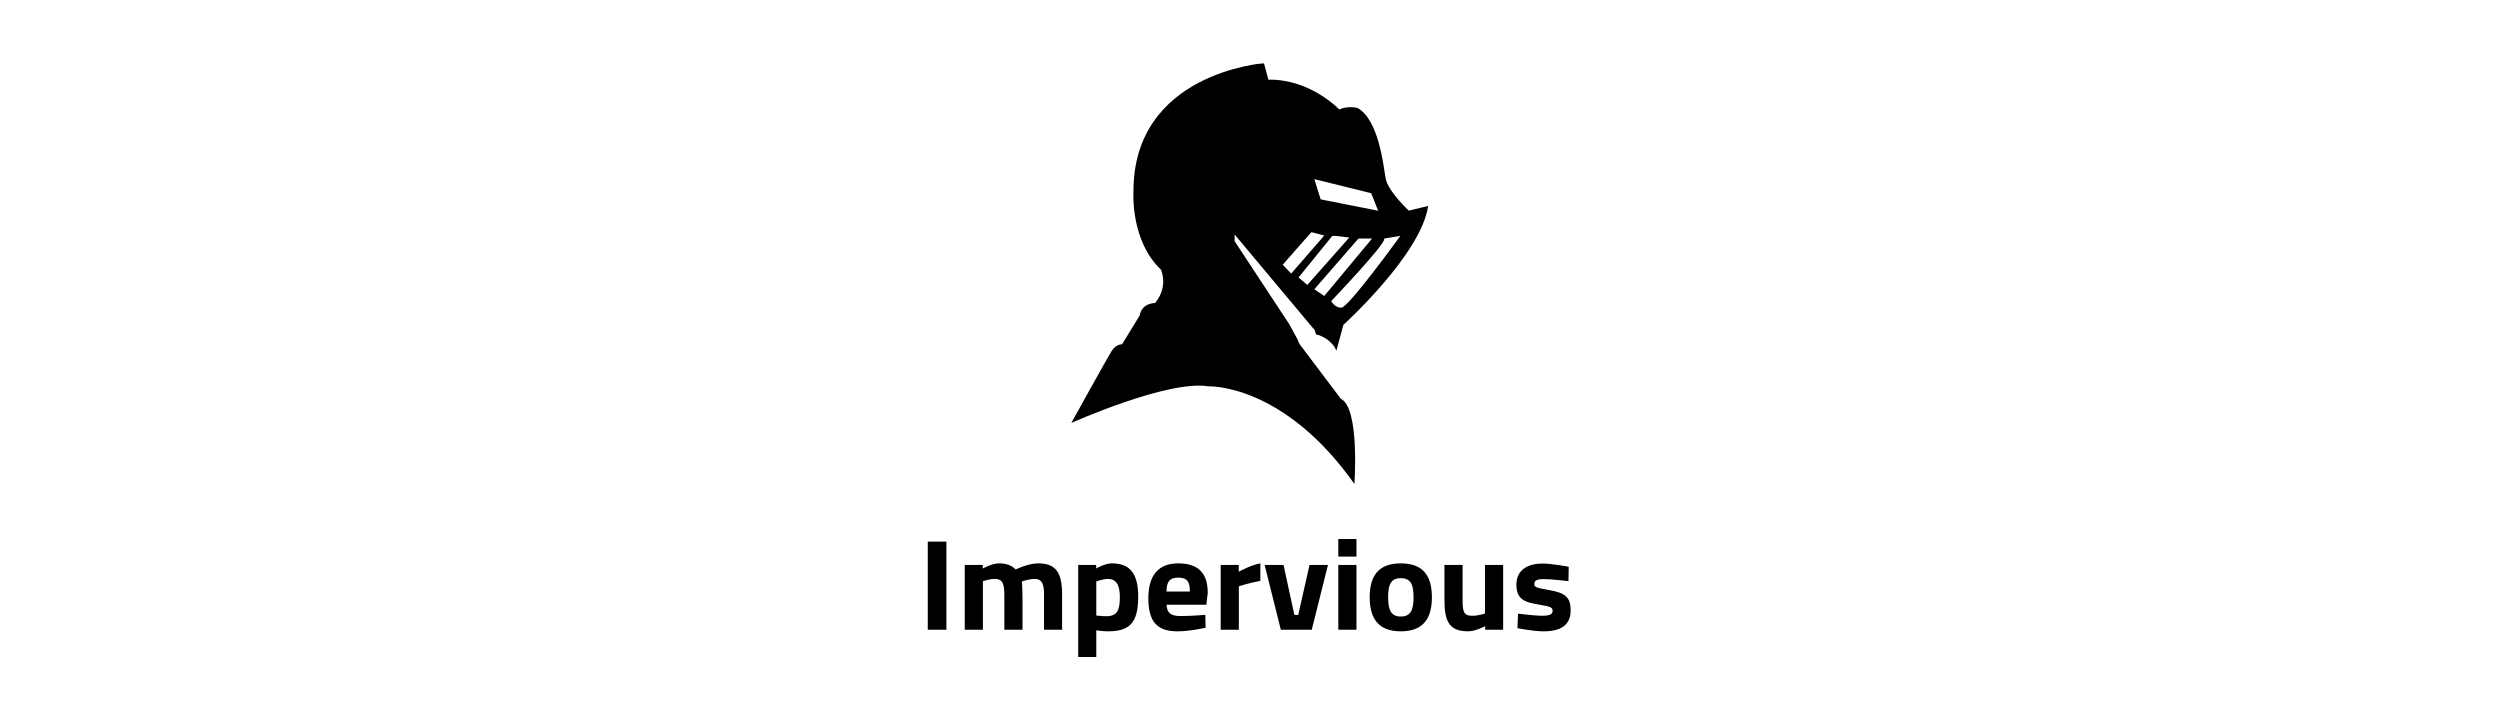
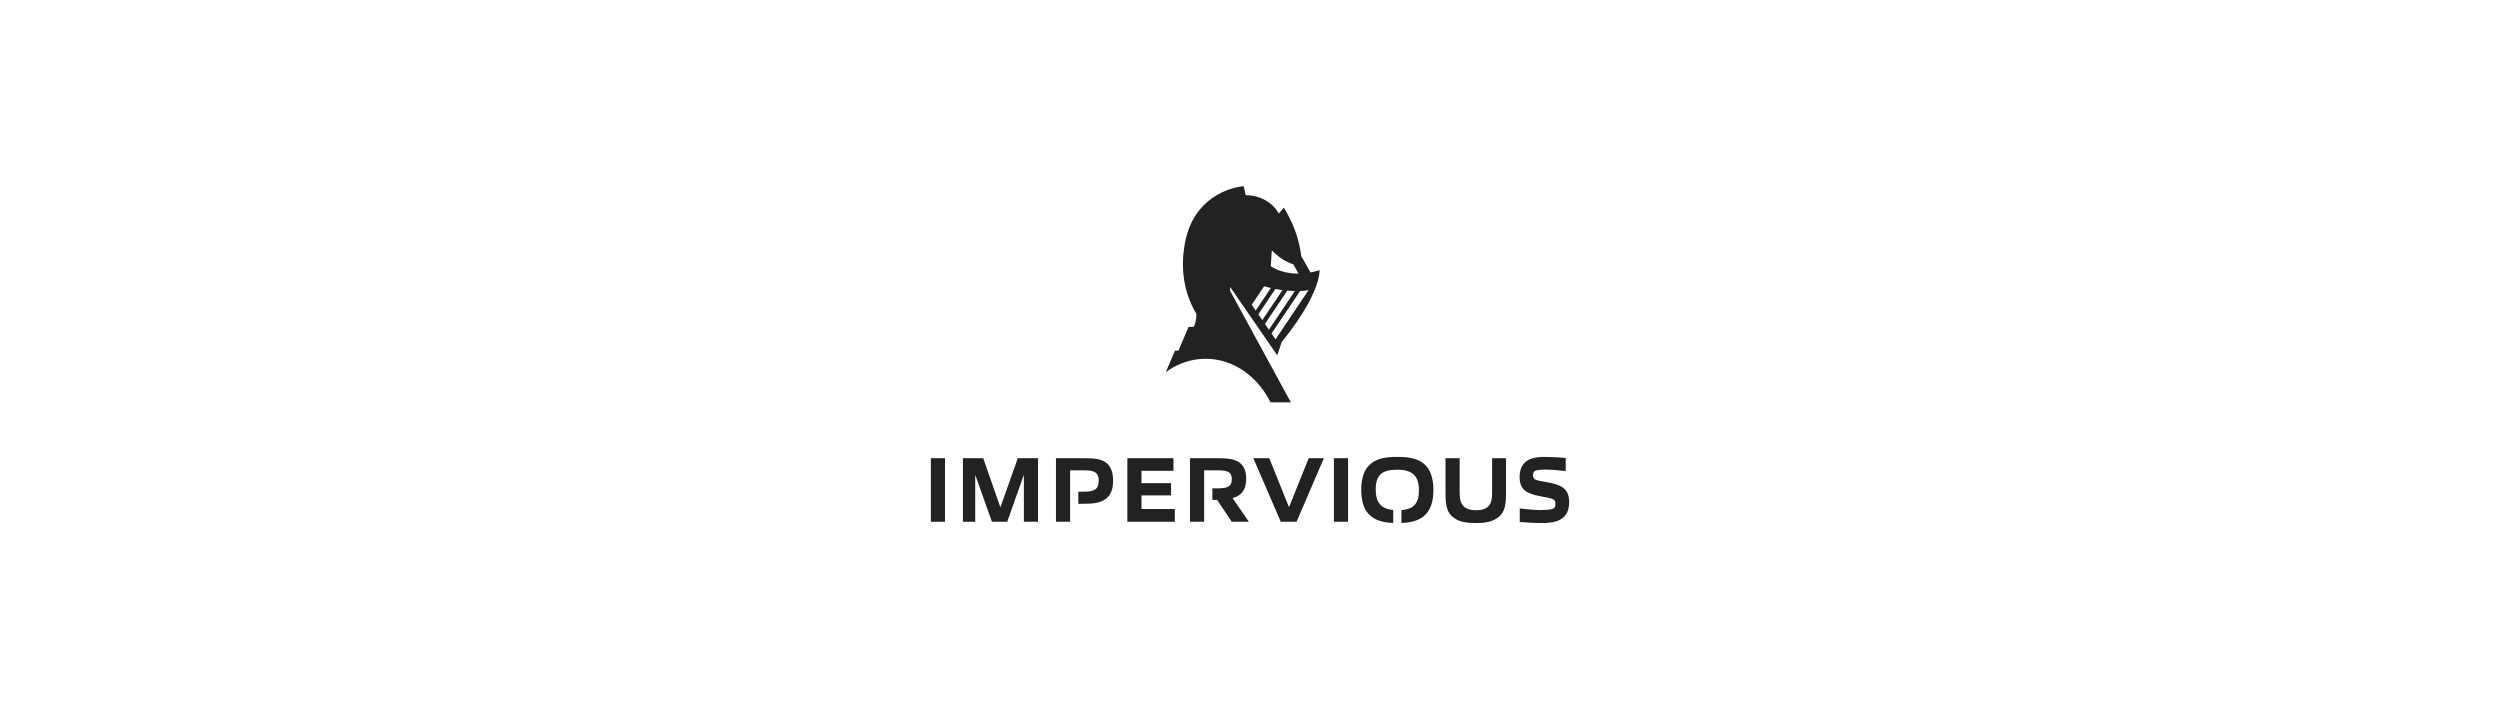
<svg xmlns="http://www.w3.org/2000/svg" width="282" height="80" viewBox="0 0 282 80" fill="none">
-   <mask id="mask0_8:154" style="mask-type:alpha" maskUnits="userSpaceOnUse" x="104" y="7" width="74" height="68">
-     <path d="M104.652 71.036H106.755V61.093H104.652V71.036ZM110.872 71.036V65.563C110.872 65.563 111.559 65.302 112.223 65.302C113.171 65.302 113.291 65.96 113.291 67.276V71.036H115.339V67.245C115.339 66.681 115.274 65.584 115.274 65.584C115.274 65.584 116.091 65.302 116.701 65.302C117.616 65.302 117.768 66.023 117.768 67.13V71.036H119.805V67.078C119.805 64.717 119.195 63.547 117.125 63.547C115.96 63.547 114.565 64.237 114.565 64.237C114.108 63.766 113.509 63.547 112.659 63.547C111.907 63.547 110.851 64.132 110.851 64.132V63.725H108.824V71.036H110.872ZM121.624 74.107H123.661V71.099C123.661 71.099 124.37 71.214 124.936 71.214C127.267 71.214 128.389 70.441 128.389 67.318C128.389 64.602 127.398 63.547 125.394 63.547C124.642 63.547 123.651 64.122 123.651 64.122V63.725H121.624V74.107ZM124.991 65.302C125.797 65.302 126.32 65.845 126.32 67.318C126.32 68.874 126.004 69.511 124.784 69.511C124.348 69.511 123.661 69.428 123.661 69.428V65.594C123.661 65.594 124.37 65.302 124.991 65.302ZM133.139 69.49C132.039 69.49 131.614 69.093 131.592 68.216H136.08L136.233 66.858C136.233 64.644 135.154 63.547 132.91 63.547C130.677 63.547 129.533 64.884 129.533 67.485C129.533 70.117 130.514 71.214 132.812 71.214C134.239 71.214 135.993 70.806 135.993 70.806L135.96 69.355C135.96 69.355 134.392 69.49 133.139 69.49ZM131.581 66.722C131.592 65.615 131.93 65.156 132.91 65.156C133.869 65.156 134.217 65.542 134.217 66.722H131.581ZM137.693 71.036H139.741V66.137C139.741 66.137 140.819 65.772 142.17 65.521V63.547C141.004 63.766 139.73 64.498 139.73 64.498V63.725H137.693V71.036ZM142.649 63.725L144.479 71.036H147.965L149.795 63.725H147.715L146.44 69.365H146.004L144.784 63.725H142.649ZM150.961 71.036H153.009V63.725H150.961V71.036ZM150.961 62.785H153.009V60.8H150.961V62.785ZM158.009 63.547C155.362 63.547 154.501 65.114 154.501 67.37C154.501 69.616 155.362 71.214 158.009 71.214C160.667 71.214 161.517 69.616 161.517 67.37C161.517 65.114 160.667 63.547 158.009 63.547ZM158.009 69.543C156.887 69.543 156.582 68.78 156.582 67.37C156.582 65.949 156.887 65.218 158.009 65.218C159.142 65.218 159.447 65.949 159.447 67.37C159.447 68.78 159.142 69.543 158.009 69.543ZM167.508 63.725V69.198C167.508 69.198 166.811 69.459 166.049 69.459C165.046 69.459 164.981 68.885 164.981 67.589V63.725H162.933V67.558C162.933 70.023 163.39 71.214 165.624 71.214C166.43 71.214 167.53 70.629 167.53 70.629V71.036H169.556V63.725H167.508ZM176.953 63.934C176.953 63.934 175.09 63.568 173.99 63.568C172.389 63.568 171.049 64.247 171.049 65.949C171.049 67.558 171.92 67.934 173.565 68.195C174.97 68.415 175.134 68.561 175.134 68.885C175.134 69.271 174.883 69.459 173.903 69.459C173.129 69.459 171.234 69.219 171.234 69.219L171.169 70.859C171.169 70.859 172.977 71.214 174.099 71.214C176.005 71.214 177.171 70.556 177.171 68.843C177.171 67.37 176.539 66.869 174.774 66.566C173.369 66.315 173.075 66.242 173.075 65.908C173.075 65.511 173.26 65.323 174.143 65.323C175.036 65.323 176.92 65.552 176.92 65.552L176.953 63.934Z" fill="black" />
-     <path d="M146.598 38.824C146.566 38.804 146.359 38.273 146.359 38.273L145.404 36.531L139.267 27.21V26.453L148.307 37.251L148.436 37.714L148.534 37.745C148.534 37.745 148.595 37.751 148.534 37.745C149.814 38.041 150.523 39.117 150.523 39.117L150.744 39.563L151.533 36.645C151.533 36.645 160.323 28.688 161.091 23.232L158.915 23.762C158.915 23.762 156.551 21.565 156.301 20.125C156.053 18.685 155.514 13.456 153.107 12.168C153.107 12.168 151.947 11.903 151.077 12.358C151.077 12.358 147.842 8.909 143.073 8.985L142.575 7.129C142.575 7.129 127.728 8.19 127.853 21.754C127.853 21.754 127.524 27.171 130.967 30.429L130.842 30.147C130.842 30.147 131.958 32.135 130.299 34.182C130.299 34.182 128.806 34.144 128.557 35.584L126.567 38.842C126.567 38.842 125.903 38.766 125.364 39.638C124.825 40.51 120.844 47.709 120.844 47.709C120.844 47.709 131.751 42.821 136.313 43.579C136.313 43.579 144.731 43.207 152.778 54.59C152.778 54.59 153.398 46.004 151.243 44.98L146.598 38.824ZM146.474 31.302L150.289 26.604H150.58L152.198 26.794L147.468 32.136L146.474 31.302ZM149.377 33.387L148.257 32.628L153.233 26.907H154.768L149.377 33.387ZM157.961 26.604C157.961 26.604 152.073 34.751 151.284 34.713C150.496 34.674 150.164 33.955 150.164 33.955C150.164 33.955 156.509 27.323 156.136 26.907L157.961 26.604ZM154.668 21.791L155.457 23.769L148.972 22.488L148.257 20.206L154.668 21.791ZM147.925 26.187L149.377 26.566L145.644 30.86L144.689 29.863L147.925 26.187Z" fill="black" />
-   </mask>
-   <g mask="url(#mask0_8:154)">
-     <rect x="99.101" y="7.129" width="92.522" height="72.301" fill="black" />
-   </g>
+   <path d="M138.761 32.814V32.368L138.762 32.37L144.074 40.081V40.081L144.581 38.568C145.532 37.413 148.711 33.356 148.863 30.474C148.5 30.587 148.155 30.67 147.825 30.732L146.784 28.891C146.551 27.113 146.025 25.544 145.14 23.977L144.824 23.417L144.417 23.891C144.364 23.953 144.313 24.014 144.262 24.075C144.253 24.074 144.246 24.075 144.241 24.076C143.568 22.858 142.153 22.017 140.511 22.017C140.509 22.017 140.508 22.018 140.507 22.018L140.292 21C140.292 21 140.291 21 140.291 21C140.257 21.002 135.788 21.289 134.093 25.829C133.981 26.125 133.884 26.442 133.8 26.774C133.794 26.795 133.788 26.815 133.783 26.836C133.753 26.957 133.727 27.084 133.701 27.21C133.69 27.266 133.676 27.318 133.665 27.375C133.659 27.407 133.655 27.438 133.649 27.471C133.639 27.526 133.631 27.579 133.622 27.634C133.03 31.082 133.928 33.693 134.959 35.429C134.955 36.11 134.813 36.532 134.71 36.742C134.687 36.785 134.662 36.828 134.636 36.871H134.073L132.93 39.549H132.537L131.502 41.975C131.501 41.976 131.501 41.977 131.5 41.978C132.803 41.024 134.343 40.47 135.996 40.47C137.286 40.47 138.507 40.807 139.6 41.407C140.92 42.132 142.051 43.243 142.887 44.613C143.039 44.862 143.181 45.119 143.312 45.384H144.09H145.61L138.761 32.814ZM142.389 36.109L141.94 35.458L141.968 35.416L142.098 35.222L143.863 32.593C144.109 32.64 144.378 32.685 144.662 32.723L142.46 36.002L142.389 36.109ZM143.134 37.191L142.685 36.539L142.785 36.391L143.001 36.069L145.204 32.787C145.481 32.814 145.768 32.83 146.057 32.836L143.277 36.978L143.134 37.191ZM147.6 32.731L144.094 37.953L143.879 38.273L143.43 37.622L143.602 37.366L143.889 36.939L146.647 32.83C146.969 32.816 147.288 32.785 147.6 32.731ZM143.42 28.85L143.458 28.24L143.695 28.46C143.856 28.615 144.193 28.935 144.677 29.245C144.677 29.245 144.677 29.245 144.678 29.245C145.01 29.458 145.412 29.664 145.88 29.809L146.057 30.122L146.34 30.624L146.477 30.865C146.449 30.866 146.422 30.865 146.395 30.865C144.427 30.857 143.345 30.024 143.345 30.024L143.42 28.85ZM142.592 32.296C142.744 32.339 142.998 32.407 143.325 32.481L143.342 32.497L141.7 34.944L141.643 35.028L141.195 34.376L142.592 32.296Z" fill="#222222" />
+   <path d="M106.595 51.684H105V58.853H106.595V51.684Z" fill="#222222" />
+   <path d="M112.861 57.179H112.825L110.906 51.684H108.617V58.853H110.005V53.651H110.041L111.888 58.853H113.618L115.457 53.651H115.493V58.853H117.088V51.684H114.808L112.861 57.179Z" fill="#222222" />
+   <path d="M124.908 52.312C124.313 51.747 123.421 51.684 122.222 51.684H119.113V58.853H120.708V57.257V56.833V55.462V53.928V53.055H122.177C123.258 53.055 123.934 53.149 123.934 54.238C123.934 55.201 123.448 55.462 122.195 55.462H121.635V56.833H121.862C123.376 56.833 124.169 56.76 124.836 56.184C125.332 55.776 125.557 55.117 125.557 54.217C125.557 53.369 125.349 52.731 124.908 52.312Z" fill="#222222" />
+   <path d="M128.76 55.881H132.095V54.5H128.76V53.107H132.365V51.684H127.165V58.853H132.518V57.419H128.76V55.881Z" fill="#222222" />
+   <path d="M139.858 55.787C140.344 55.399 140.569 54.845 140.569 53.997C140.569 53.202 140.362 52.647 139.912 52.26C139.317 51.747 138.443 51.684 137.235 51.684H134.234V58.853H135.829V57.257V56.394V55.086V53.928V53.055H137.244C138.298 53.055 138.947 53.118 138.947 54.05C138.947 54.908 138.461 55.086 137.262 55.086H136.756V56.394C136.756 56.394 137.145 56.394 137.289 56.383L138.938 58.853H140.867L139.028 56.174C139.353 56.101 139.633 55.975 139.858 55.787Z" fill="#222222" />
+   <path d="M145.423 57.158H145.378L143.17 51.684H141.376L144.468 58.853H146.252L149.335 51.684H147.622L145.423 57.158Z" fill="#222222" />
+   <path d="M152.061 51.684H150.465V58.853H152.061V51.684Z" fill="#222222" />
+   <path d="M160.552 52.26C159.804 51.695 158.849 51.538 157.614 51.538C156.397 51.538 155.433 51.684 154.685 52.26C153.838 52.909 153.549 53.997 153.549 55.264C153.549 56.541 153.838 57.608 154.685 58.257C155.335 58.766 156.144 58.95 157.155 58.989V57.533C155.794 57.408 155.181 56.696 155.181 55.211C155.181 53.526 155.946 52.982 157.623 52.982C159.308 52.982 160.056 53.673 160.056 55.316C160.056 56.833 159.424 57.431 158.082 57.535V58.989C159.084 58.95 159.901 58.768 160.552 58.267C161.39 57.608 161.688 56.54 161.688 55.263C161.688 53.997 161.39 52.919 160.552 52.26Z" fill="#222222" />
+   <path d="M168.308 55.64C168.308 56.237 168.236 56.697 167.966 57.022C167.66 57.419 167.128 57.555 166.488 57.555C165.857 57.555 165.316 57.399 165.01 57.011C164.731 56.656 164.649 56.174 164.649 55.567V51.684H163.054V55.703C163.054 56.876 163.181 57.692 163.793 58.246C164.496 58.885 165.424 59 166.47 59C167.506 59 168.417 58.885 169.129 58.246C169.75 57.692 169.877 56.876 169.877 55.703V51.684H168.309V55.64H168.308Z" fill="#222222" />
+   <path d="M174.612 54.416C174.171 54.332 173.675 54.259 173.332 54.154C173.035 54.07 172.927 53.903 172.927 53.599C172.927 53.317 173.017 53.139 173.314 53.055C173.594 52.992 173.963 52.971 174.287 52.971C175 52.971 175.891 53.045 176.613 53.139V51.653C175.81 51.59 175.063 51.538 174.315 51.538C173.666 51.538 172.926 51.59 172.386 51.893C171.674 52.291 171.413 52.971 171.413 53.809C171.413 55.159 172.106 55.661 173.693 55.965C174.161 56.059 174.684 56.142 175.036 56.247C175.342 56.352 175.45 56.52 175.45 56.844C175.45 57.147 175.378 57.346 175.053 57.43C174.783 57.493 174.315 57.534 173.774 57.534C173.116 57.534 172.17 57.451 171.43 57.357V58.885C172.332 58.947 173.143 59 173.981 59C174.675 59 175.468 58.916 176.018 58.602C176.73 58.194 177 57.503 177 56.635C177 55.18 176.198 54.699 174.612 54.416Z" fill="#222222" />
</svg>
